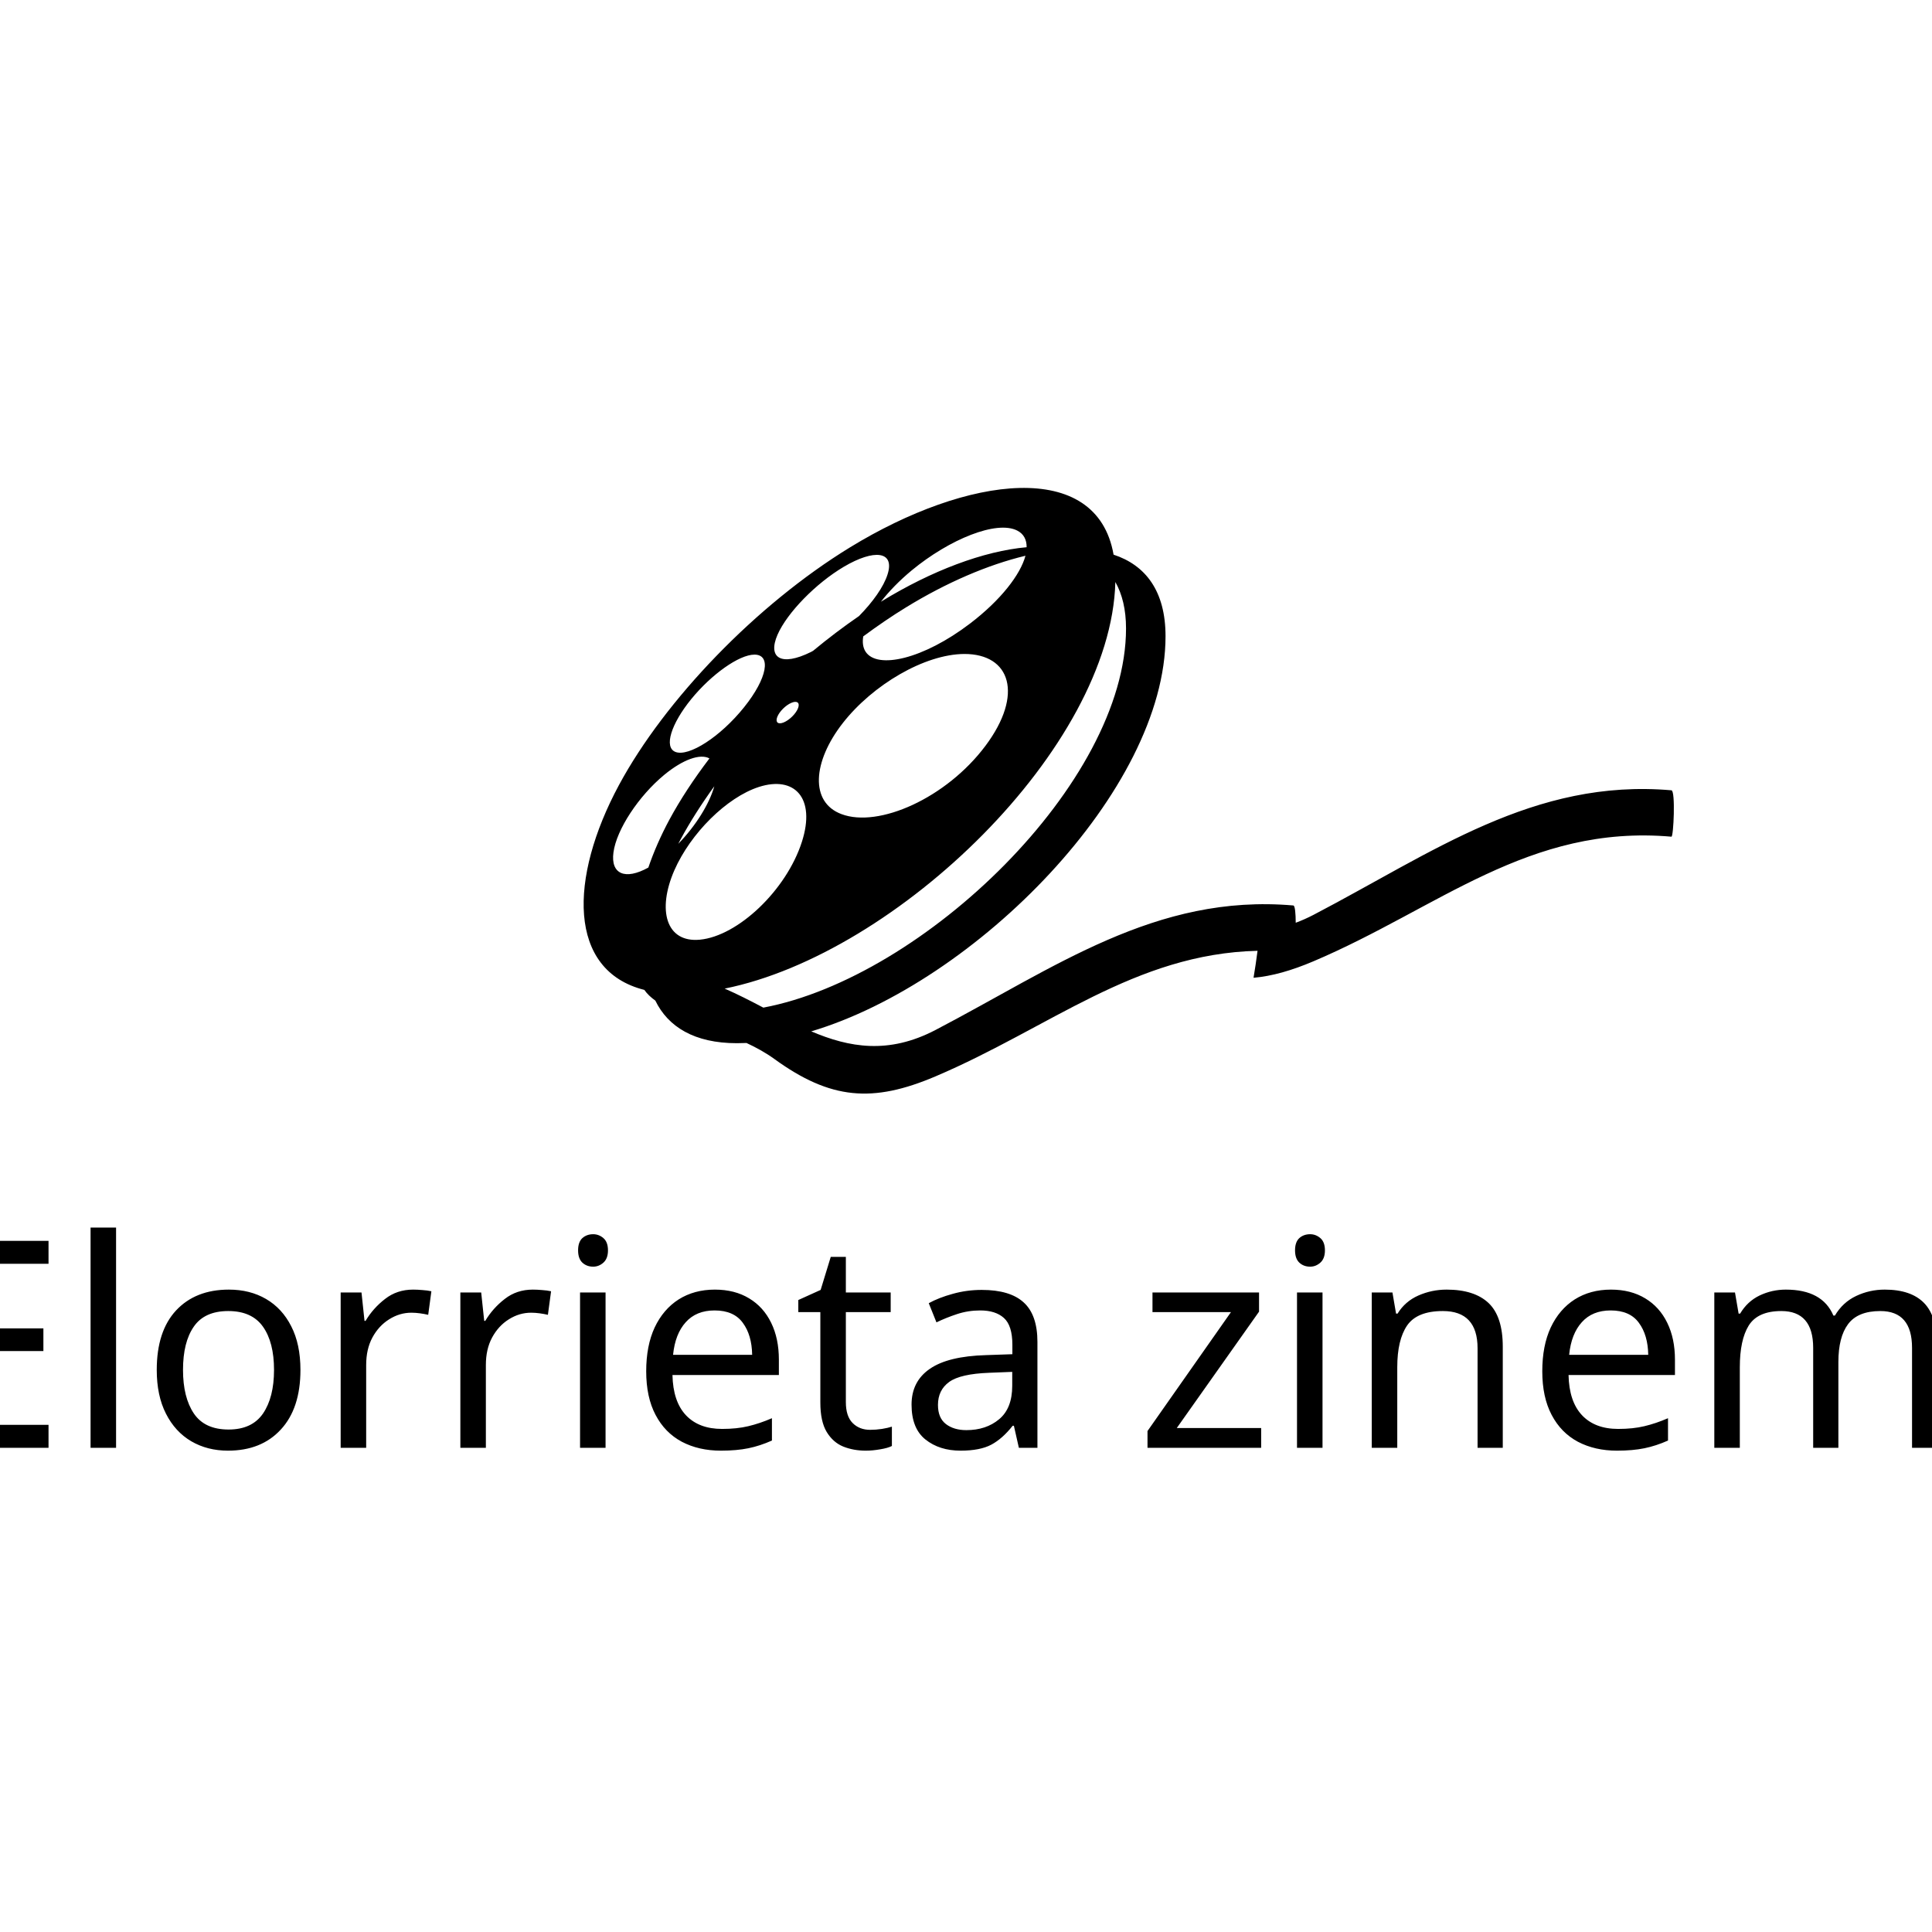
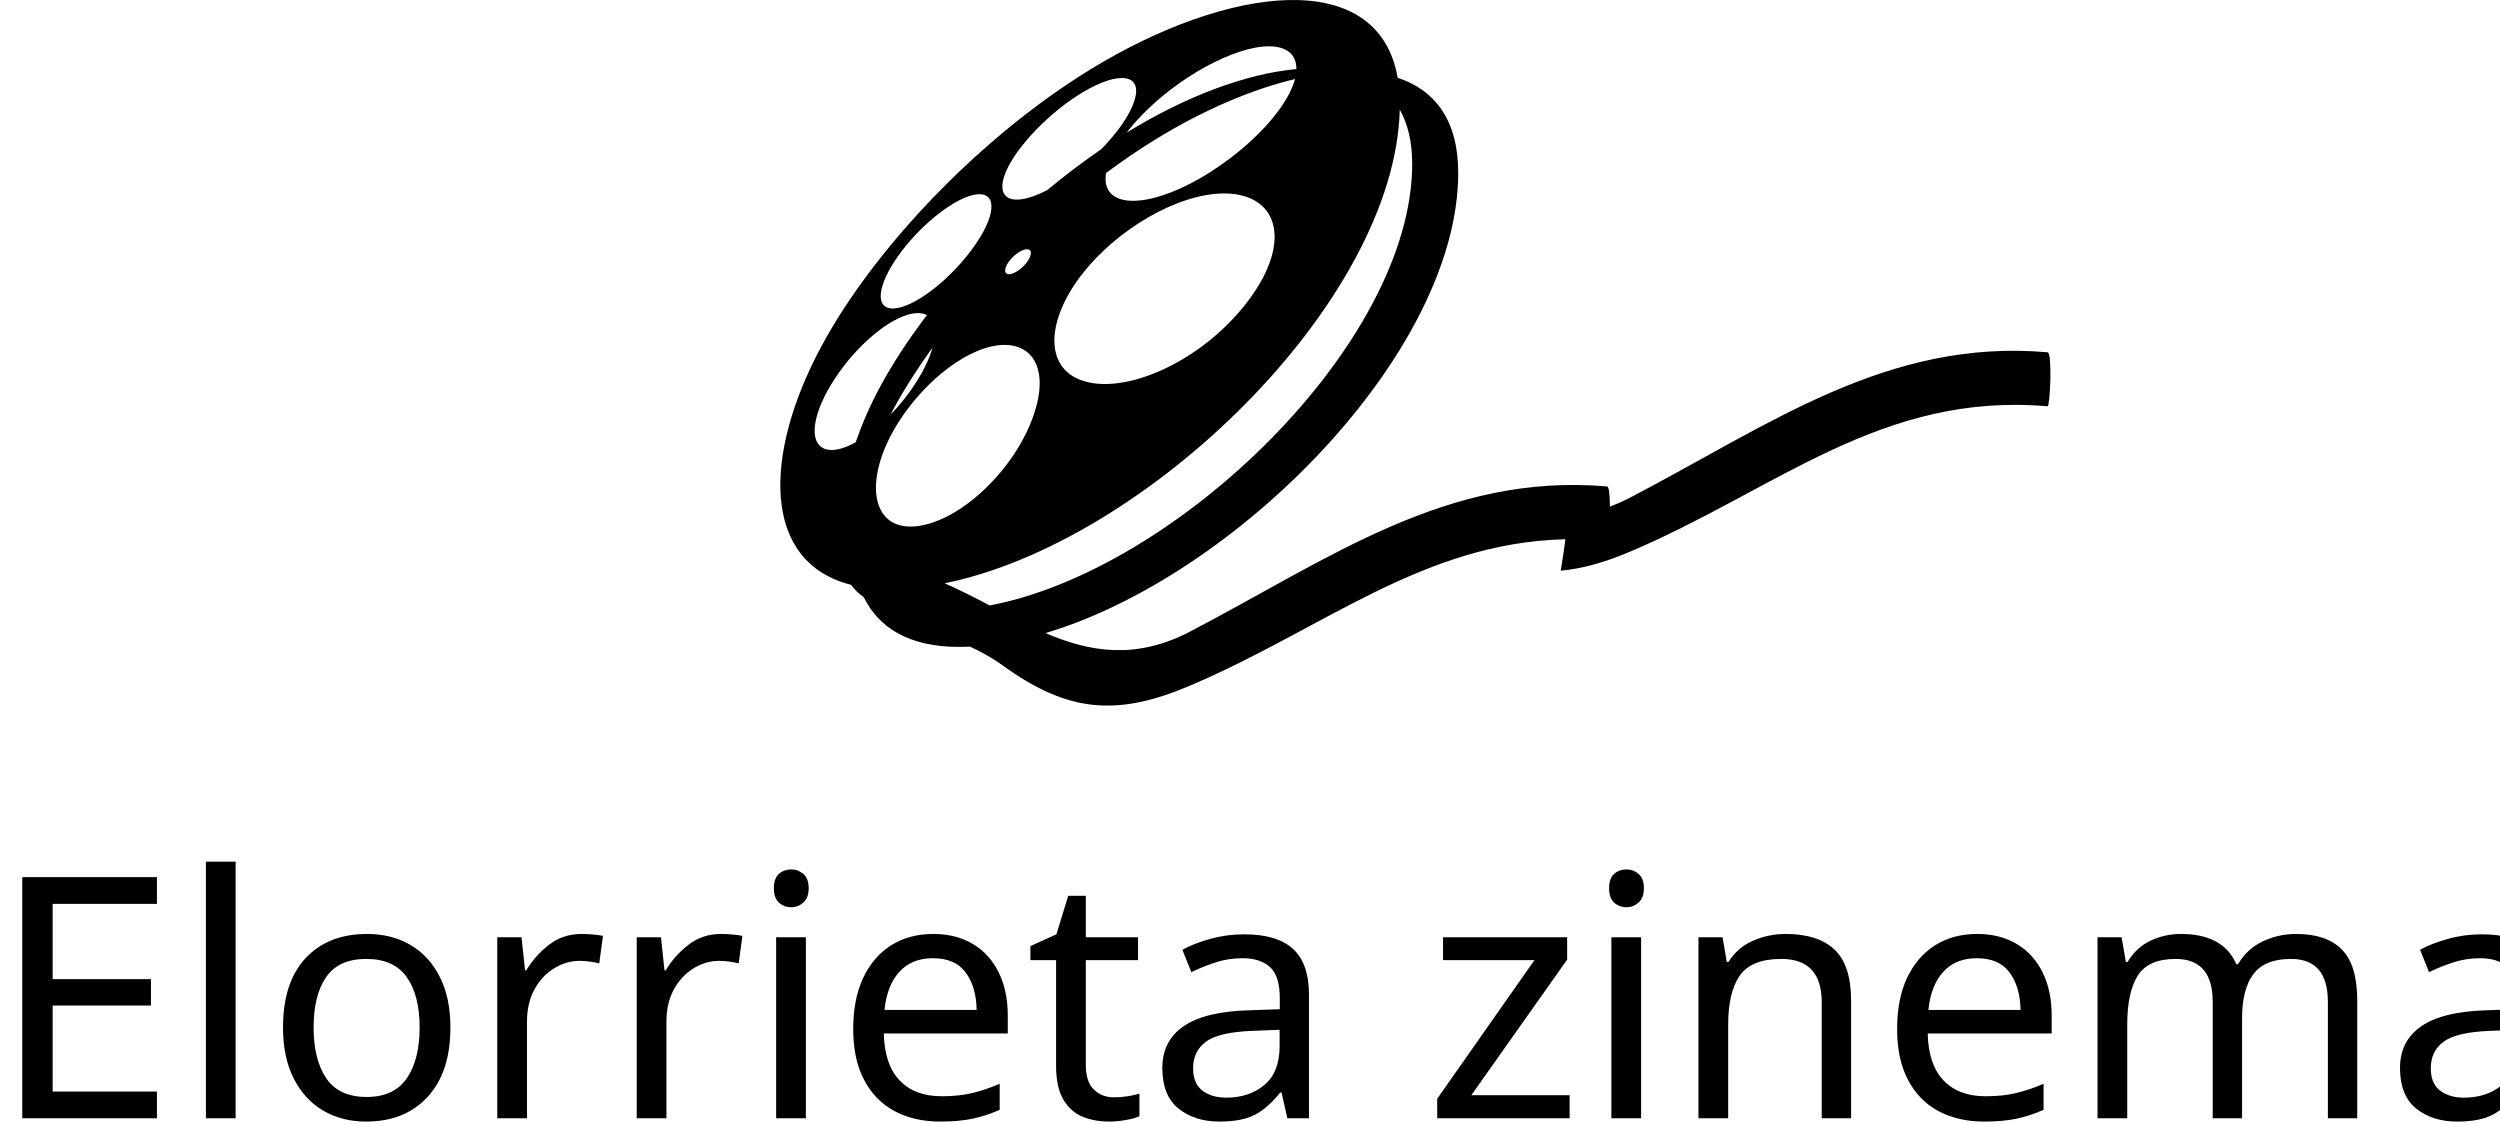
- <svg xmlns="http://www.w3.org/2000/svg" width="200pt" height="200pt" viewBox="0 0 200 200" version="1.1" id="svg13">
+ <svg xmlns="http://www.w3.org/2000/svg" width="222.15pt" height="99.817pt" viewBox="0 0 222.15 99.817" version="1.1" id="svg13">
  <defs id="defs17" />
-   <g id="surface1">
-     <path style="stroke:none;fill-rule:nonzero;fill:#000000;fill-opacity:1" d="M 130.18 98.426 C 130.062 99.359 129.922 100.289 129.766 101.219 C 131.68 101.051 133.695 100.477 135.977 99.508 C 148.918 94.008 158.266 85.328 173.027 86.613 C 173.246 86.633 173.461 81.852 173.027 81.812 C 158.785 80.57 148.293 88.273 135.977 94.703 C 135.348 95.031 134.734 95.301 134.133 95.523 C 134.129 94.57 134.062 93.754 133.887 93.734 C 119.641 92.496 109.145 100.203 96.832 106.629 C 91.973 109.164 87.906 108.438 83.98 106.766 C 101.004 101.691 120.66 81.812 120.656 65.859 C 120.656 61.164 118.566 58.496 115.277 57.418 C 113.539 47.465 100.16 49.211 87.984 56.668 C 78.289 62.605 68.832 72.441 64.074 81.27 C 58.891 90.895 58.75 100.469 66.699 102.473 C 66.992 102.891 67.387 103.258 67.84 103.582 C 69.156 106.293 71.875 107.992 76.289 107.992 C 76.617 107.992 76.945 107.984 77.277 107.969 C 78.266 108.43 79.23 108.953 80.156 109.621 C 85.977 113.844 90.344 114.191 96.832 111.43 C 108.652 106.406 117.48 98.73 130.18 98.426 Z M 94.383 59.043 C 98.301 55.809 103.168 53.84 105.297 54.922 C 105.98 55.266 106.285 55.875 106.277 56.648 C 101.809 57.047 96.43 59.082 91.281 62.238 C 91.25 62.254 91.223 62.273 91.191 62.293 C 92.027 61.215 93.109 60.098 94.383 59.043 Z M 100.426 64.543 C 95.598 68.227 90.801 69.336 89.594 67.445 C 89.332 67.027 89.262 66.496 89.363 65.879 C 90.828 64.797 92.312 63.777 93.809 62.863 C 97.961 60.316 102.254 58.465 106.156 57.531 C 105.637 59.48 103.602 62.121 100.426 64.543 Z M 102.02 77.199 C 97.965 82.621 90.957 85.73 87.109 84.277 C 83.836 83.055 84.105 78.875 87.246 74.852 C 90.344 70.887 95.719 67.719 99.824 67.699 C 104.613 67.688 105.988 71.895 102.02 77.199 Z M 80.492 65.699 C 81.488 63.43 84.453 60.387 87.352 58.672 C 90.5 56.812 92.66 57.043 91.875 59.477 C 91.465 60.762 90.355 62.32 88.926 63.773 C 87.316 64.879 85.723 66.086 84.172 67.371 C 84.098 67.414 84.02 67.457 83.945 67.496 C 80.855 69.027 79.441 68.113 80.492 65.699 Z M 82.617 73.301 C 82.406 73.867 81.73 74.539 81.129 74.785 C 80.535 75.031 80.246 74.766 80.465 74.211 C 80.684 73.656 81.324 73.016 81.91 72.762 C 82.508 72.5 82.828 72.738 82.617 73.301 Z M 71.57 72.355 C 73.645 69.816 76.5 67.773 78.098 67.766 C 79.852 67.762 79.457 70.188 77.02 73.223 C 74.551 76.297 71.309 78.355 69.934 77.844 C 68.688 77.371 69.477 74.922 71.57 72.355 Z M 67.117 89.809 C 64.711 91.145 63.203 90.484 63.504 88.246 C 63.82 85.871 66.121 82.395 68.758 80.215 C 70.699 78.613 72.488 77.988 73.441 78.512 C 71.82 80.641 70.414 82.781 69.289 84.863 C 68.395 86.531 67.668 88.191 67.117 89.809 Z M 73.945 81.391 C 73.434 83.219 72.031 85.484 70.215 87.352 C 70.293 87.199 70.371 87.047 70.453 86.895 C 71.426 85.09 72.609 83.238 73.945 81.391 Z M 69.812 90.086 C 71.496 86.254 75.23 82.547 78.547 81.469 C 82.246 80.273 84.473 82.594 83.012 87.145 C 81.41 92.148 76.391 96.906 72.445 97.277 C 68.965 97.605 68 94.234 69.812 90.086 Z M 79.02 104.309 C 77.707 103.617 76.383 102.934 75.016 102.34 C 92.848 98.75 115.023 77.41 115.461 60.25 C 116.168 61.5 116.566 63.086 116.566 65.059 C 116.566 81.027 95.641 101.18 79.02 104.309 " id="path4" />
+   <g id="surface1" transform="translate(8.921679,-50.50883)">
+     <path style="fill:#000000;fill-opacity:1;fill-rule:nonzero;stroke:none" d="m 130.18,98.426 c -0.117,0.934 -0.258,1.863 -0.414,2.793 1.914,-0.168 3.93,-0.742 6.211,-1.711 12.941,-5.5 22.289,-14.18 37.051,-12.895 0.219,0.02 0.434,-4.762 0,-4.801 -14.242,-1.242 -24.734,6.461 -37.051,12.891 -0.629,0.328 -1.242,0.598 -1.844,0.82 -0.004,-0.953 -0.07,-1.77 -0.246,-1.789 -14.246,-1.238 -24.742,6.469 -37.055,12.895 -4.859,2.535 -8.926,1.809 -12.852,0.137 17.023,-5.074 36.68,-24.953 36.676,-40.906 0,-4.695 -2.09,-7.363 -5.379,-8.441 -1.738,-9.953 -15.117,-8.207 -27.293,-0.75 -9.695,5.938 -19.152,15.773 -23.91,24.602 -5.184,9.625 -5.324,19.199 2.625,21.203 0.293,0.418 0.688,0.785 1.141,1.109 1.316,2.711 4.035,4.41 8.449,4.41 0.328,0 0.656,-0.008 0.988,-0.023 0.988,0.461 1.953,0.984 2.879,1.652 5.82,4.223 10.188,4.57 16.676,1.809 11.82,-5.023 20.648,-12.699 33.348,-13.004 z M 94.383,59.043 c 3.918,-3.234 8.785,-5.203 10.914,-4.121 0.684,0.344 0.988,0.953 0.98,1.727 -4.469,0.398 -9.848,2.434 -14.996,5.59 -0.031,0.016 -0.059,0.035 -0.09,0.055 0.836,-1.078 1.918,-2.195 3.191,-3.25 z m 6.043,5.5 c -4.828,3.684 -9.625,4.793 -10.832,2.902 -0.262,-0.418 -0.332,-0.949 -0.23,-1.566 1.465,-1.082 2.949,-2.102 4.445,-3.016 4.152,-2.547 8.445,-4.398 12.348,-5.332 -0.52,1.949 -2.555,4.59 -5.73,7.012 z m 1.594,12.656 c -4.055,5.422 -11.062,8.531 -14.91,7.078 -3.273,-1.223 -3.004,-5.402 0.137,-9.426 3.098,-3.965 8.473,-7.133 12.578,-7.152 4.789,-0.012 6.164,4.195 2.195,9.5 z m -21.527,-11.5 c 0.996,-2.27 3.961,-5.312 6.859,-7.027 C 90.5,56.812 92.66,57.043 91.875,59.477 c -0.41,1.285 -1.52,2.844 -2.949,4.297 -1.609,1.105 -3.203,2.312 -4.754,3.598 -0.074,0.043 -0.152,0.086 -0.227,0.125 -3.09,1.531 -4.504,0.617 -3.453,-1.797 z m 2.125,7.602 c -0.211,0.566 -0.887,1.238 -1.488,1.484 -0.594,0.246 -0.883,-0.02 -0.664,-0.574 0.219,-0.555 0.859,-1.195 1.445,-1.449 0.598,-0.262 0.918,-0.023 0.707,0.539 z M 71.57,72.355 c 2.074,-2.539 4.93,-4.582 6.527,-4.59 1.754,-0.004 1.359,2.422 -1.078,5.457 -2.469,3.074 -5.711,5.133 -7.086,4.621 -1.246,-0.473 -0.457,-2.922 1.637,-5.488 z m -4.453,17.453 c -2.406,1.336 -3.914,0.676 -3.613,-1.562 0.316,-2.375 2.617,-5.852 5.254,-8.031 1.941,-1.602 3.73,-2.227 4.684,-1.703 -1.621,2.129 -3.027,4.27 -4.152,6.352 -0.895,1.668 -1.621,3.328 -2.172,4.945 z m 6.828,-8.418 c -0.512,1.828 -1.914,4.094 -3.73,5.961 0.078,-0.152 0.156,-0.305 0.238,-0.457 0.973,-1.805 2.156,-3.656 3.492,-5.504 z M 69.812,90.086 c 1.684,-3.832 5.418,-7.539 8.734,-8.617 3.699,-1.195 5.926,1.125 4.465,5.676 C 81.41,92.148 76.391,96.906 72.445,97.277 68.965,97.605 68,94.234 69.812,90.086 Z m 9.207,14.223 c -1.312,-0.691 -2.637,-1.375 -4.004,-1.969 C 92.848,98.75 115.023,77.41 115.461,60.25 c 0.707,1.25 1.105,2.836 1.105,4.809 0,15.969 -20.926,36.121 -37.547,39.25" id="path4" />
    <text xml:space="preserve" style="font-style:normal;font-weight:normal;font-size:30px;line-height:1.25;font-family:sans-serif;fill:#000000;fill-opacity:1;stroke:none;stroke-width:0.75" x="-9.852" y="149.876" id="text2347">
-       <tspan id="tspan2345" style="font-style:normal;font-variant:normal;font-weight:normal;font-stretch:normal;font-size:30px;font-family:Pacifico;-inkscape-font-specification:'Pacifico, Normal';font-variant-ligatures:normal;font-variant-caps:normal;font-variant-numeric:normal;font-variant-east-asian:normal;stroke-width:0.75;fill:#000000" x="-9.852" y="149.876">Elorrieta zinemak</tspan>
+       <tspan id="tspan2345" style="font-style:normal;font-variant:normal;font-weight:normal;font-stretch:normal;font-size:30px;font-family:Pacifico;-inkscape-font-specification:'Pacifico, Normal';font-variant-ligatures:normal;font-variant-caps:normal;font-variant-numeric:normal;font-variant-east-asian:normal;fill:#000000;stroke-width:0.75" x="-9.852" y="149.876">Elorrieta zinemak</tspan>
    </text>
  </g>
</svg>
